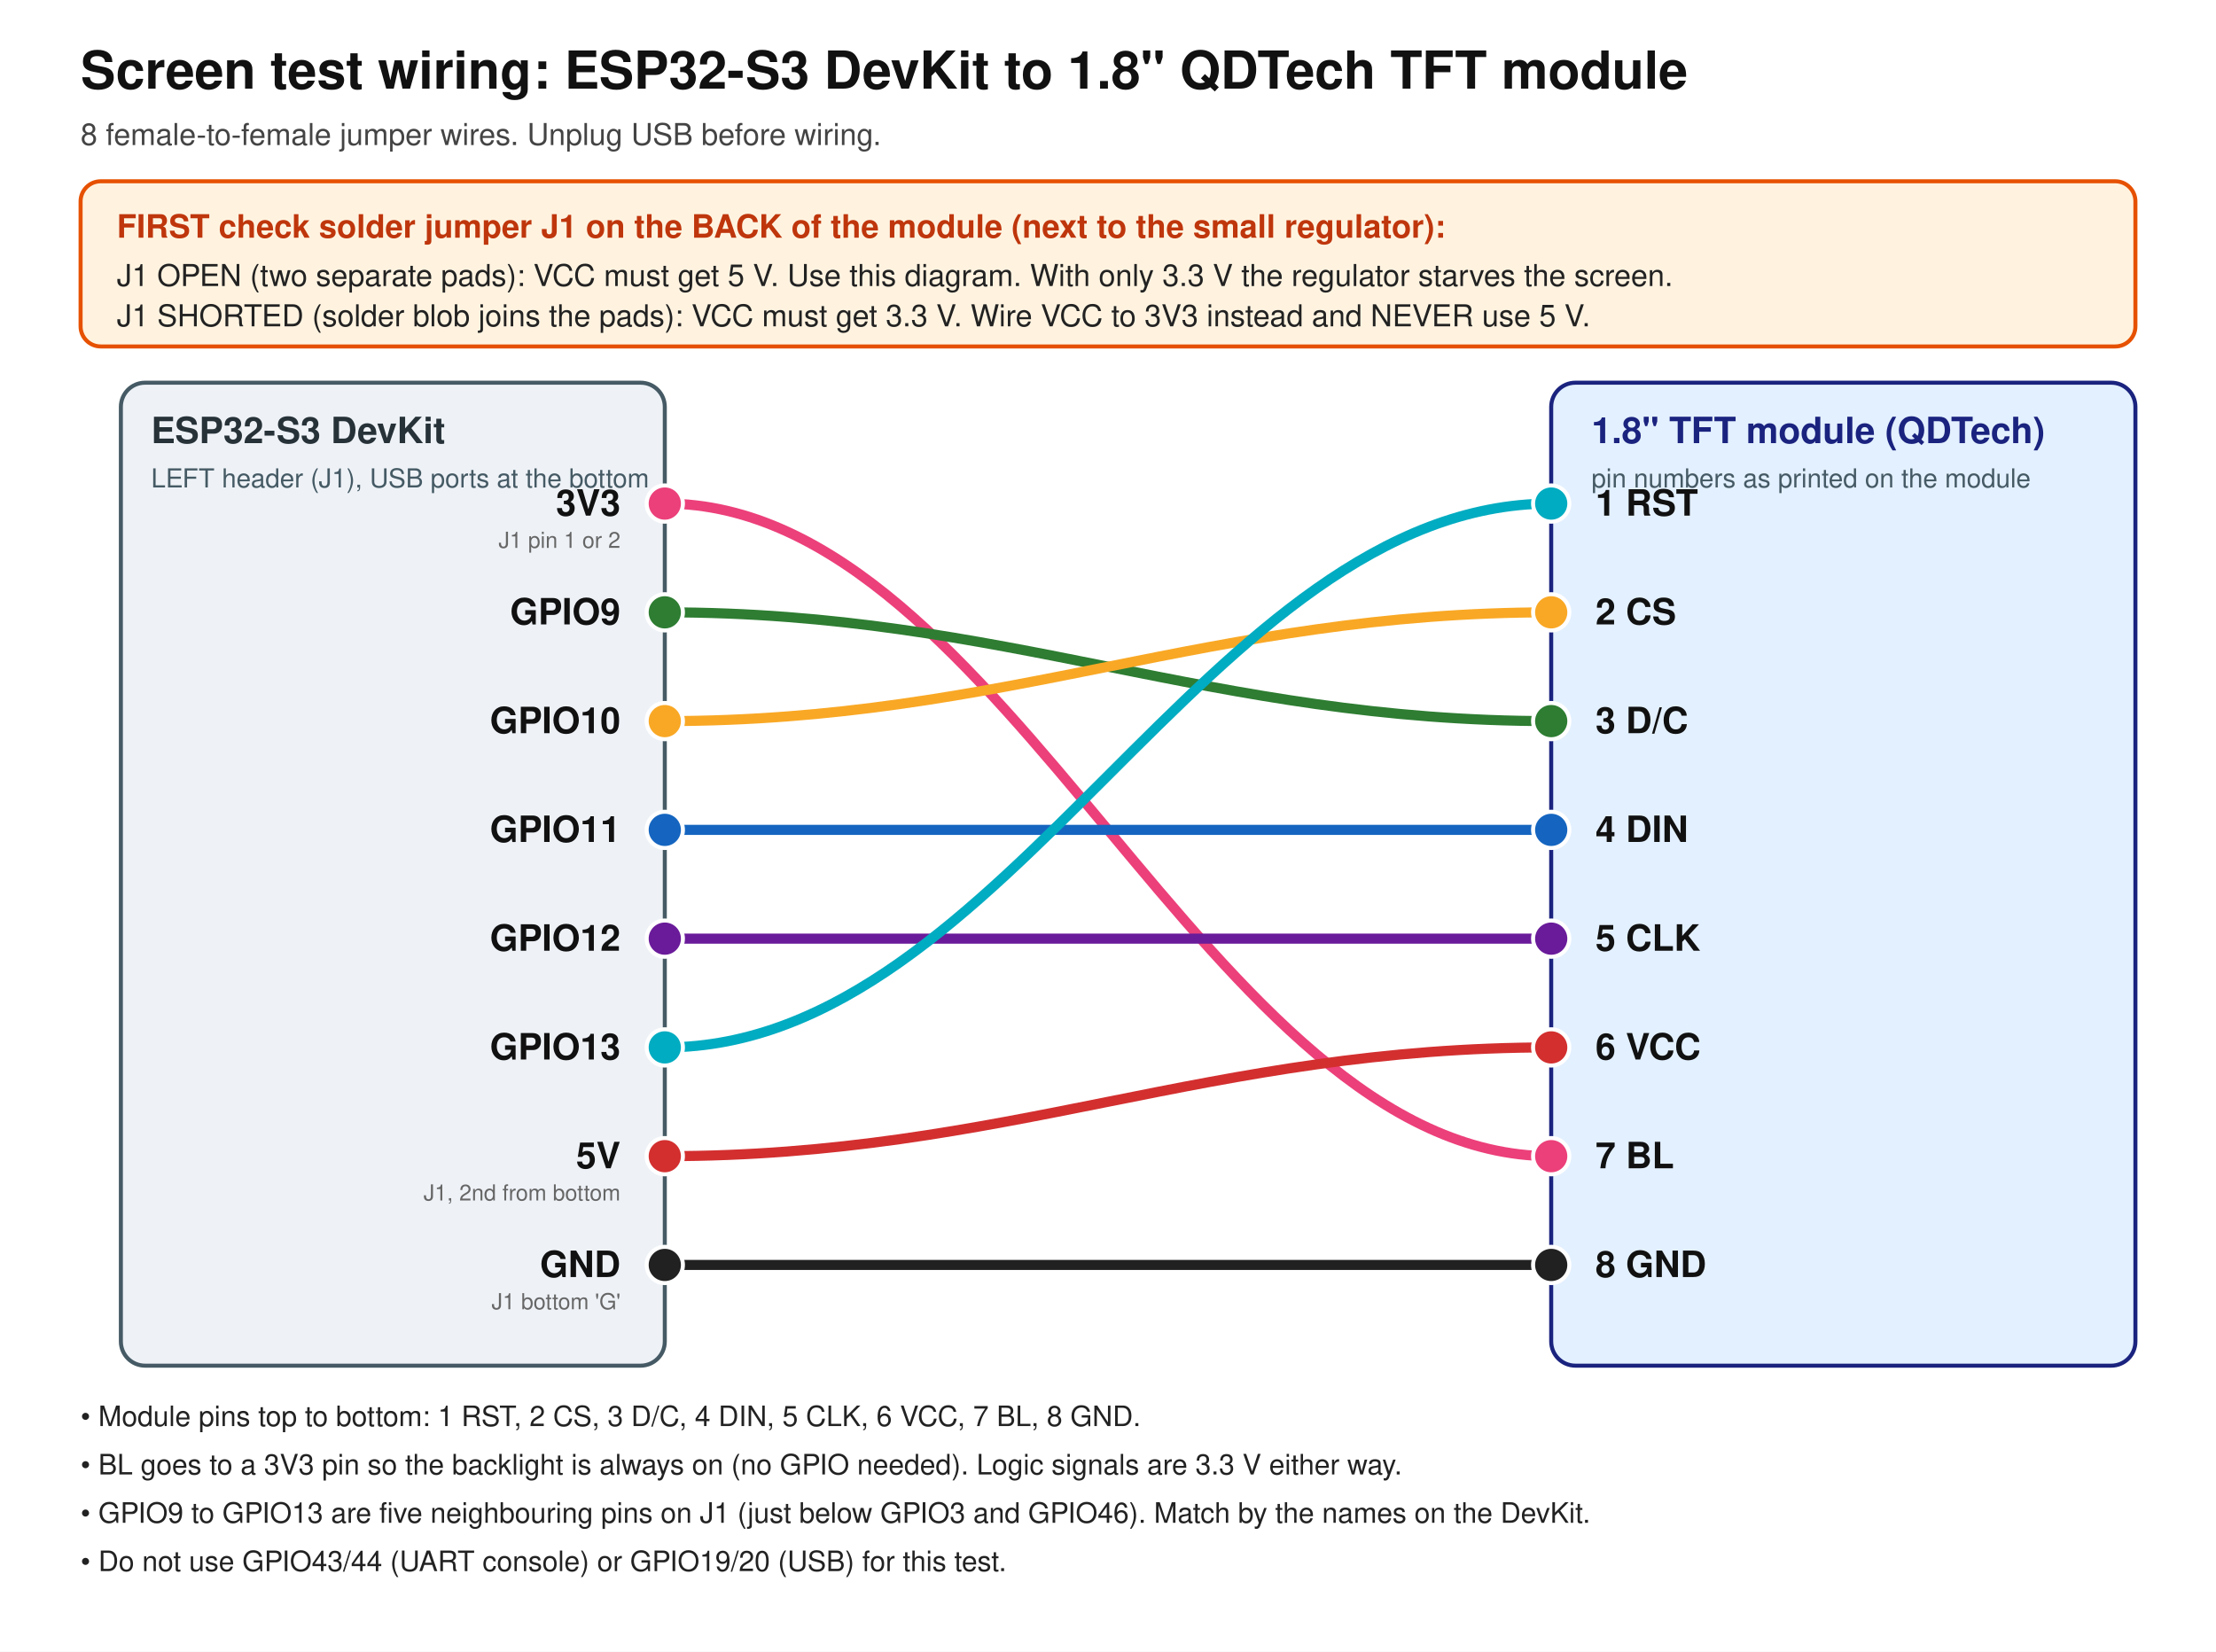
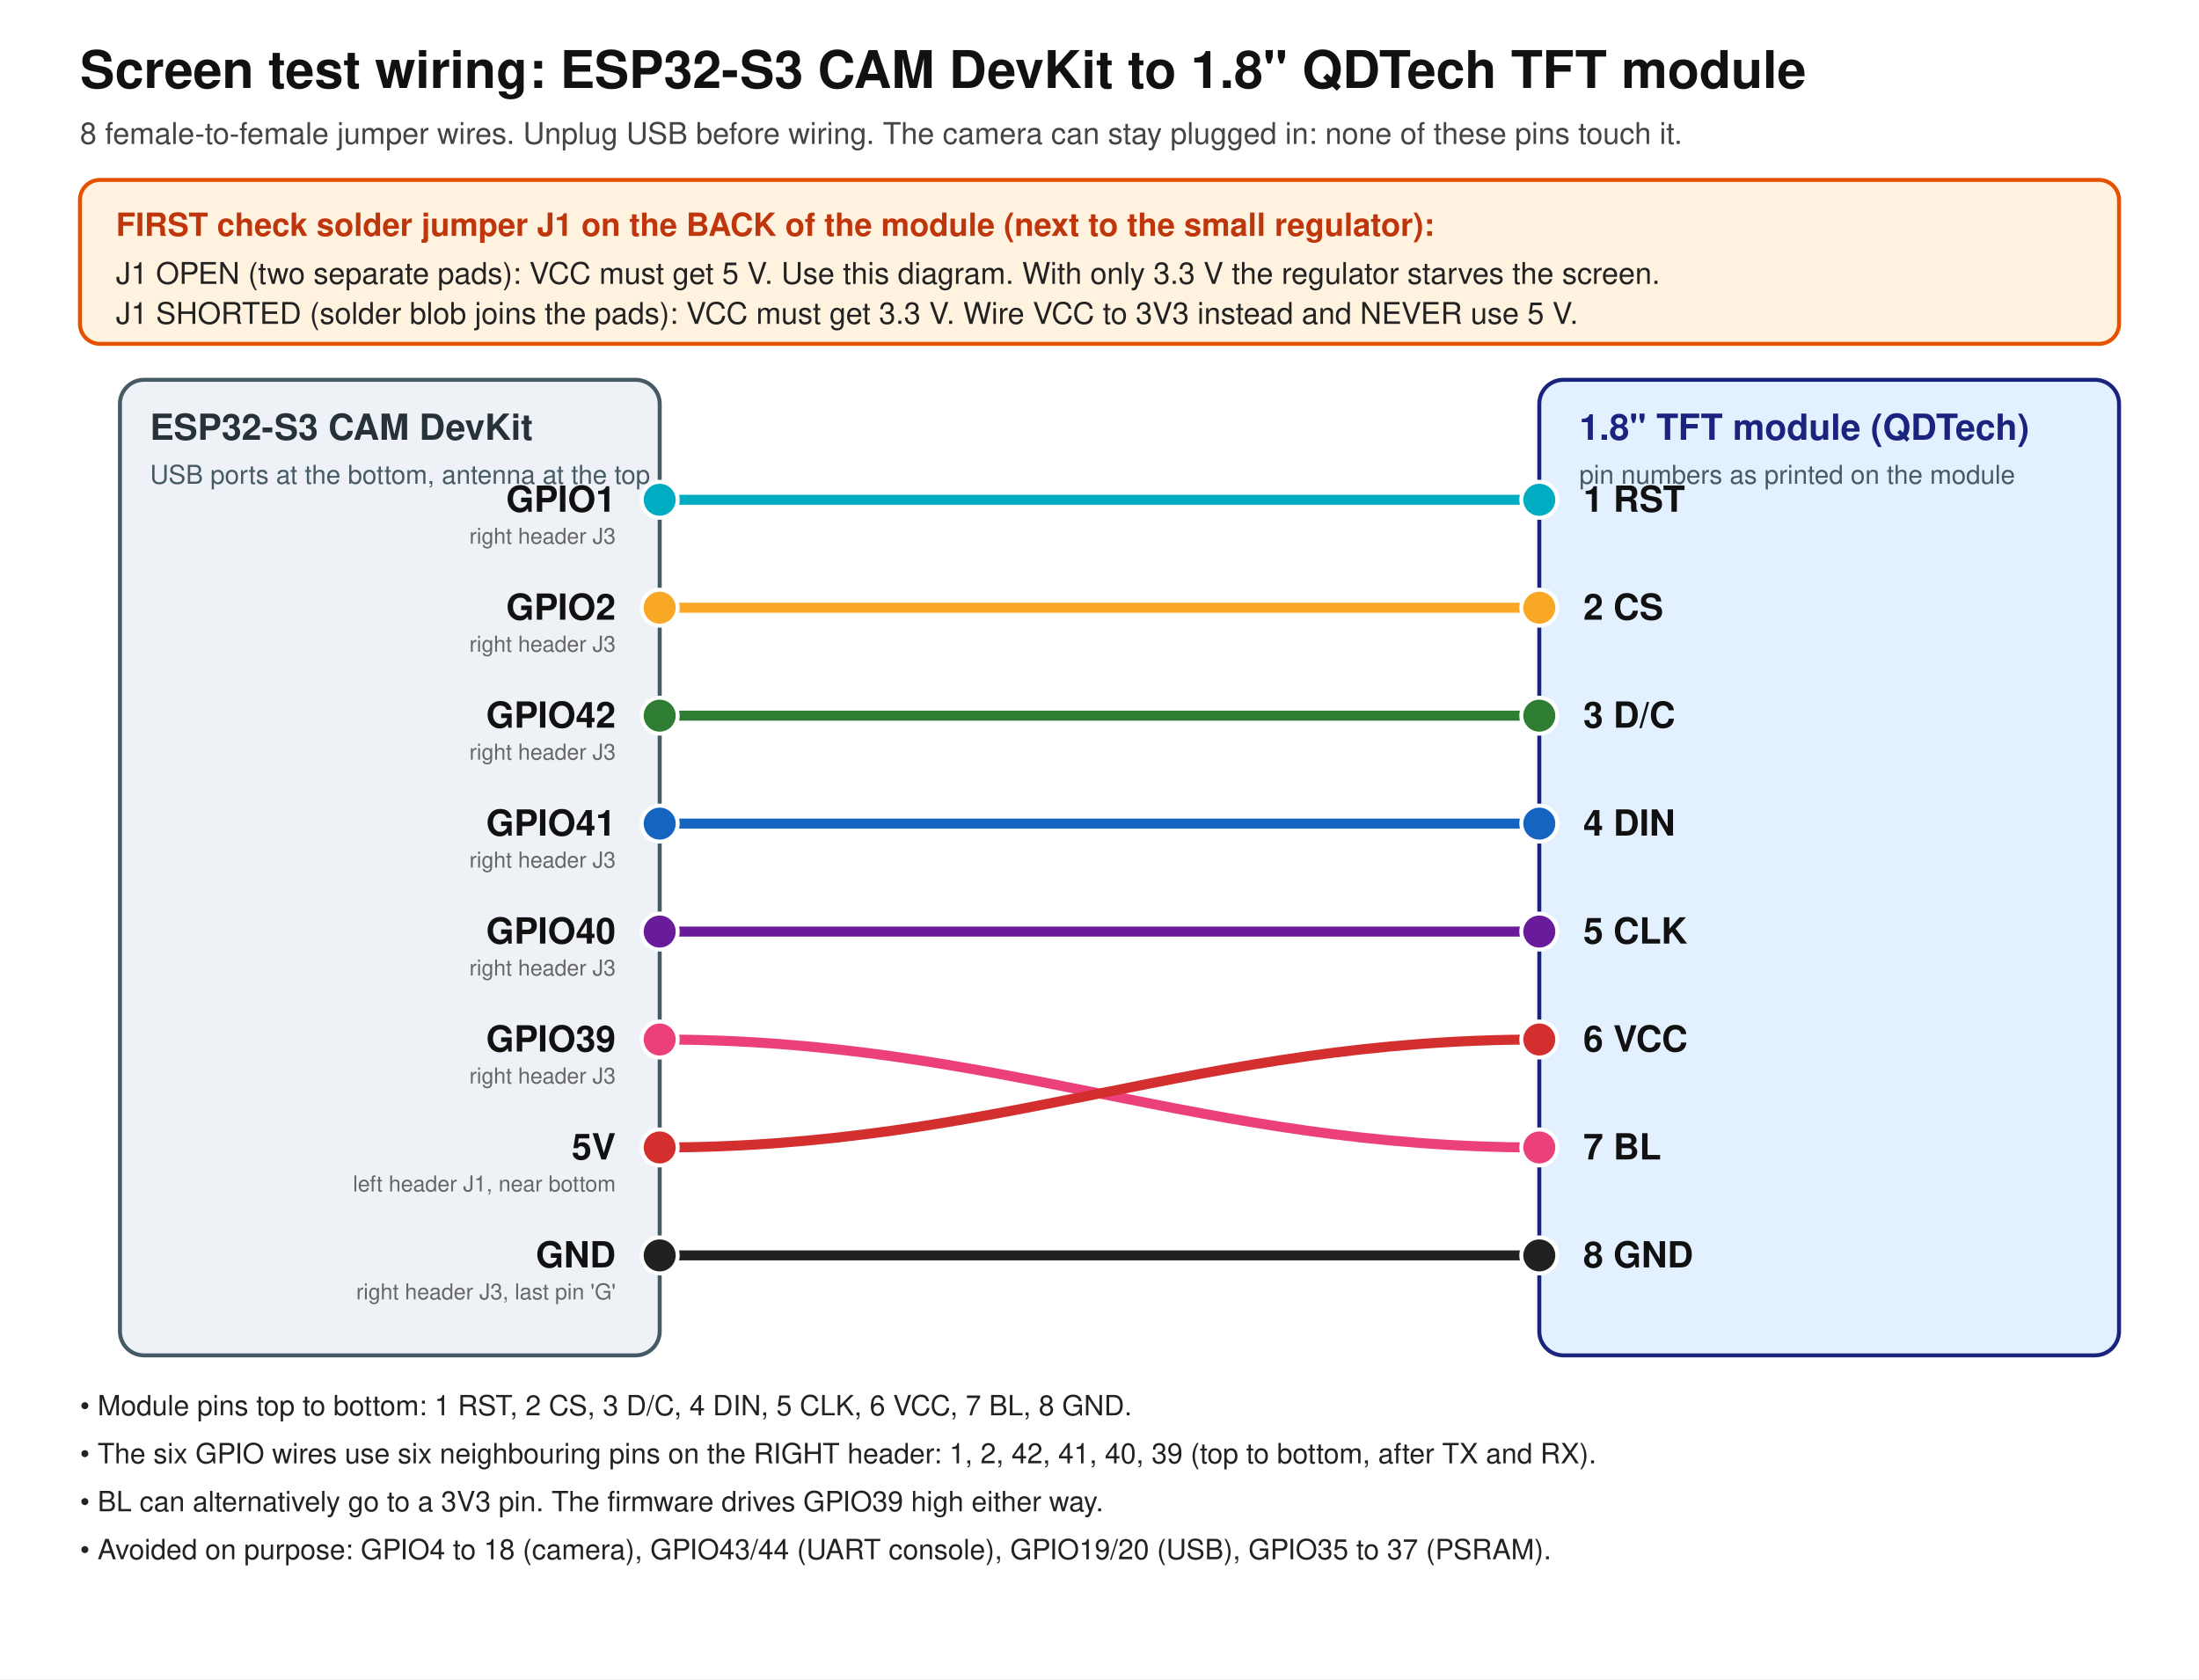
- <svg xmlns="http://www.w3.org/2000/svg" viewBox="0 0 1100 820" width="1100" height="820" font-family="Helvetica,Arial,sans-serif">
-   <rect width="1100" height="820" fill="#ffffff" />
-   <text x="40" y="44" font-size="26" font-weight="700" fill="#111">Screen test wiring: ESP32-S3 DevKit to 1.8" QDTech TFT module</text>
-   <text x="40" y="72" font-size="15" fill="#444">8 female-to-female jumper wires. Unplug USB before wiring.</text>
+ <svg xmlns="http://www.w3.org/2000/svg" viewBox="0 0 1100 840" width="1100" height="840" font-family="Helvetica,Arial,sans-serif">
+   <rect width="1100" height="840" fill="#ffffff" />
+   <text x="40" y="44" font-size="26" font-weight="700" fill="#111">Screen test wiring: ESP32-S3 CAM DevKit to 1.8" QDTech TFT module</text>
+   <text x="40" y="72" font-size="15" fill="#444">8 female-to-female jumper wires. Unplug USB before wiring. The camera can stay plugged in: none of these pins touch it.</text>
  <rect x="40" y="90" width="1020" height="82" rx="10" fill="#fff3e0" stroke="#e65100" stroke-width="2" />
  <text x="58" y="118" font-size="16" font-weight="700" fill="#bf360c">FIRST check solder jumper J1 on the BACK of the module (next to the small regulator):</text>
  <text x="58" y="142" font-size="15" fill="#222">J1 OPEN (two separate pads): VCC must get 5 V. Use this diagram. With only 3.3 V the regulator starves the screen.</text>
  <text x="58" y="162" font-size="15" fill="#222">J1 SHORTED (solder blob joins the pads): VCC must get 3.3 V. Wire VCC to 3V3 instead and NEVER use 5 V.</text>
  <rect x="60" y="190" width="270" height="488" rx="12" fill="#eef2f7" stroke="#455a64" stroke-width="2" />
-   <text x="75" y="220" font-size="18" font-weight="700" fill="#263238">ESP32-S3 DevKit</text>
-   <text x="75" y="242" font-size="13" fill="#455a64">LEFT header (J1), USB ports at the bottom</text>
+   <text x="75" y="220" font-size="18" font-weight="700" fill="#263238">ESP32-S3 CAM DevKit</text>
+   <text x="75" y="242" font-size="13" fill="#455a64">USB ports at the bottom, antenna at the top</text>
  <rect x="770" y="190" width="290" height="488" rx="12" fill="#e3f0ff" stroke="#1a237e" stroke-width="2" />
  <text x="790" y="220" font-size="18" font-weight="700" fill="#1a237e">1.8" TFT module (QDTech)</text>
  <text x="790" y="242" font-size="13" fill="#455a64">pin numbers as printed on the module</text>
-   <path d="M330 250 C 500 250, 600 574, 770 574" fill="none" stroke="#ec407a" stroke-width="5" stroke-linecap="round" />
-   <path d="M330 304 C 500 304, 600 358, 770 358" fill="none" stroke="#2e7d32" stroke-width="5" stroke-linecap="round" />
-   <path d="M330 358 C 500 358, 600 304, 770 304" fill="none" stroke="#f9a825" stroke-width="5" stroke-linecap="round" />
+   <path d="M330 250 C 500 250, 600 250, 770 250" fill="none" stroke="#00acc1" stroke-width="5" stroke-linecap="round" />
+   <path d="M330 304 C 500 304, 600 304, 770 304" fill="none" stroke="#f9a825" stroke-width="5" stroke-linecap="round" />
+   <path d="M330 358 C 500 358, 600 358, 770 358" fill="none" stroke="#2e7d32" stroke-width="5" stroke-linecap="round" />
  <path d="M330 412 C 500 412, 600 412, 770 412" fill="none" stroke="#1565c0" stroke-width="5" stroke-linecap="round" />
  <path d="M330 466 C 500 466, 600 466, 770 466" fill="none" stroke="#6a1b9a" stroke-width="5" stroke-linecap="round" />
-   <path d="M330 520 C 500 520, 600 250, 770 250" fill="none" stroke="#00acc1" stroke-width="5" stroke-linecap="round" />
+   <path d="M330 520 C 500 520, 600 574, 770 574" fill="none" stroke="#ec407a" stroke-width="5" stroke-linecap="round" />
  <path d="M330 574 C 500 574, 600 520, 770 520" fill="none" stroke="#d32f2f" stroke-width="5" stroke-linecap="round" />
  <path d="M330 628 C 500 628, 600 628, 770 628" fill="none" stroke="#212121" stroke-width="5" stroke-linecap="round" />
-   <circle cx="330" cy="250" r="9" fill="#ec407a" stroke="#fff" stroke-width="2" />
-   <text x="308" y="256" font-size="18" font-weight="700" text-anchor="end" fill="#111">3V3</text>
-   <text x="308" y="272" font-size="11" text-anchor="end" fill="#666">J1 pin 1 or 2</text>
-   <circle cx="330" cy="304" r="9" fill="#2e7d32" stroke="#fff" stroke-width="2" />
-   <text x="308" y="310" font-size="18" font-weight="700" text-anchor="end" fill="#111">GPIO9</text>
-   <circle cx="330" cy="358" r="9" fill="#f9a825" stroke="#fff" stroke-width="2" />
-   <text x="308" y="364" font-size="18" font-weight="700" text-anchor="end" fill="#111">GPIO10</text>
+   <circle cx="330" cy="250" r="9" fill="#00acc1" stroke="#fff" stroke-width="2" />
+   <text x="308" y="256" font-size="18" font-weight="700" text-anchor="end" fill="#111">GPIO1</text>
+   <text x="308" y="272" font-size="11" text-anchor="end" fill="#666">right header J3</text>
+   <circle cx="330" cy="304" r="9" fill="#f9a825" stroke="#fff" stroke-width="2" />
+   <text x="308" y="310" font-size="18" font-weight="700" text-anchor="end" fill="#111">GPIO2</text>
+   <text x="308" y="326" font-size="11" text-anchor="end" fill="#666">right header J3</text>
+   <circle cx="330" cy="358" r="9" fill="#2e7d32" stroke="#fff" stroke-width="2" />
+   <text x="308" y="364" font-size="18" font-weight="700" text-anchor="end" fill="#111">GPIO42</text>
+   <text x="308" y="380" font-size="11" text-anchor="end" fill="#666">right header J3</text>
  <circle cx="330" cy="412" r="9" fill="#1565c0" stroke="#fff" stroke-width="2" />
-   <text x="308" y="418" font-size="18" font-weight="700" text-anchor="end" fill="#111">GPIO11</text>
+   <text x="308" y="418" font-size="18" font-weight="700" text-anchor="end" fill="#111">GPIO41</text>
+   <text x="308" y="434" font-size="11" text-anchor="end" fill="#666">right header J3</text>
  <circle cx="330" cy="466" r="9" fill="#6a1b9a" stroke="#fff" stroke-width="2" />
-   <text x="308" y="472" font-size="18" font-weight="700" text-anchor="end" fill="#111">GPIO12</text>
-   <circle cx="330" cy="520" r="9" fill="#00acc1" stroke="#fff" stroke-width="2" />
-   <text x="308" y="526" font-size="18" font-weight="700" text-anchor="end" fill="#111">GPIO13</text>
+   <text x="308" y="472" font-size="18" font-weight="700" text-anchor="end" fill="#111">GPIO40</text>
+   <text x="308" y="488" font-size="11" text-anchor="end" fill="#666">right header J3</text>
+   <circle cx="330" cy="520" r="9" fill="#ec407a" stroke="#fff" stroke-width="2" />
+   <text x="308" y="526" font-size="18" font-weight="700" text-anchor="end" fill="#111">GPIO39</text>
+   <text x="308" y="542" font-size="11" text-anchor="end" fill="#666">right header J3</text>
  <circle cx="330" cy="574" r="9" fill="#d32f2f" stroke="#fff" stroke-width="2" />
  <text x="308" y="580" font-size="18" font-weight="700" text-anchor="end" fill="#111">5V</text>
-   <text x="308" y="596" font-size="11" text-anchor="end" fill="#666">J1, 2nd from bottom</text>
+   <text x="308" y="596" font-size="11" text-anchor="end" fill="#666">left header J1, near bottom</text>
  <circle cx="330" cy="628" r="9" fill="#212121" stroke="#fff" stroke-width="2" />
  <text x="308" y="634" font-size="18" font-weight="700" text-anchor="end" fill="#111">GND</text>
-   <text x="308" y="650" font-size="11" text-anchor="end" fill="#666">J1 bottom 'G'</text>
+   <text x="308" y="650" font-size="11" text-anchor="end" fill="#666">right header J3, last pin 'G'</text>
  <circle cx="770" cy="250" r="9" fill="#00acc1" stroke="#fff" stroke-width="2" />
  <text x="792" y="256" font-size="18" font-weight="700" fill="#111">1  RST</text>
  <circle cx="770" cy="304" r="9" fill="#f9a825" stroke="#fff" stroke-width="2" />
  <text x="792" y="310" font-size="18" font-weight="700" fill="#111">2  CS</text>
  <circle cx="770" cy="358" r="9" fill="#2e7d32" stroke="#fff" stroke-width="2" />
  <text x="792" y="364" font-size="18" font-weight="700" fill="#111">3  D/C</text>
  <circle cx="770" cy="412" r="9" fill="#1565c0" stroke="#fff" stroke-width="2" />
  <text x="792" y="418" font-size="18" font-weight="700" fill="#111">4  DIN</text>
  <circle cx="770" cy="466" r="9" fill="#6a1b9a" stroke="#fff" stroke-width="2" />
  <text x="792" y="472" font-size="18" font-weight="700" fill="#111">5  CLK</text>
  <circle cx="770" cy="520" r="9" fill="#d32f2f" stroke="#fff" stroke-width="2" />
  <text x="792" y="526" font-size="18" font-weight="700" fill="#111">6  VCC</text>
  <circle cx="770" cy="574" r="9" fill="#ec407a" stroke="#fff" stroke-width="2" />
  <text x="792" y="580" font-size="18" font-weight="700" fill="#111">7  BL</text>
  <circle cx="770" cy="628" r="9" fill="#212121" stroke="#fff" stroke-width="2" />
  <text x="792" y="634" font-size="18" font-weight="700" fill="#111">8  GND</text>
  <text x="40" y="708" font-size="14" fill="#222">• Module pins top to bottom: 1 RST, 2 CS, 3 D/C, 4 DIN, 5 CLK, 6 VCC, 7 BL, 8 GND.</text>
-   <text x="40" y="732" font-size="14" fill="#222">• BL goes to a 3V3 pin so the backlight is always on (no GPIO needed). Logic signals are 3.3 V either way.</text>
-   <text x="40" y="756" font-size="14" fill="#222">• GPIO9 to GPIO13 are five neighbouring pins on J1 (just below GPIO3 and GPIO46). Match by the names on the DevKit.</text>
-   <text x="40" y="780" font-size="14" fill="#222">• Do not use GPIO43/44 (UART console) or GPIO19/20 (USB) for this test.</text>
+   <text x="40" y="732" font-size="14" fill="#222">• The six GPIO wires use six neighbouring pins on the RIGHT header: 1, 2, 42, 41, 40, 39 (top to bottom, after TX and RX).</text>
+   <text x="40" y="756" font-size="14" fill="#222">• BL can alternatively go to a 3V3 pin. The firmware drives GPIO39 high either way.</text>
+   <text x="40" y="780" font-size="14" fill="#222">• Avoided on purpose: GPIO4 to 18 (camera), GPIO43/44 (UART console), GPIO19/20 (USB), GPIO35 to 37 (PSRAM).</text>
</svg>
